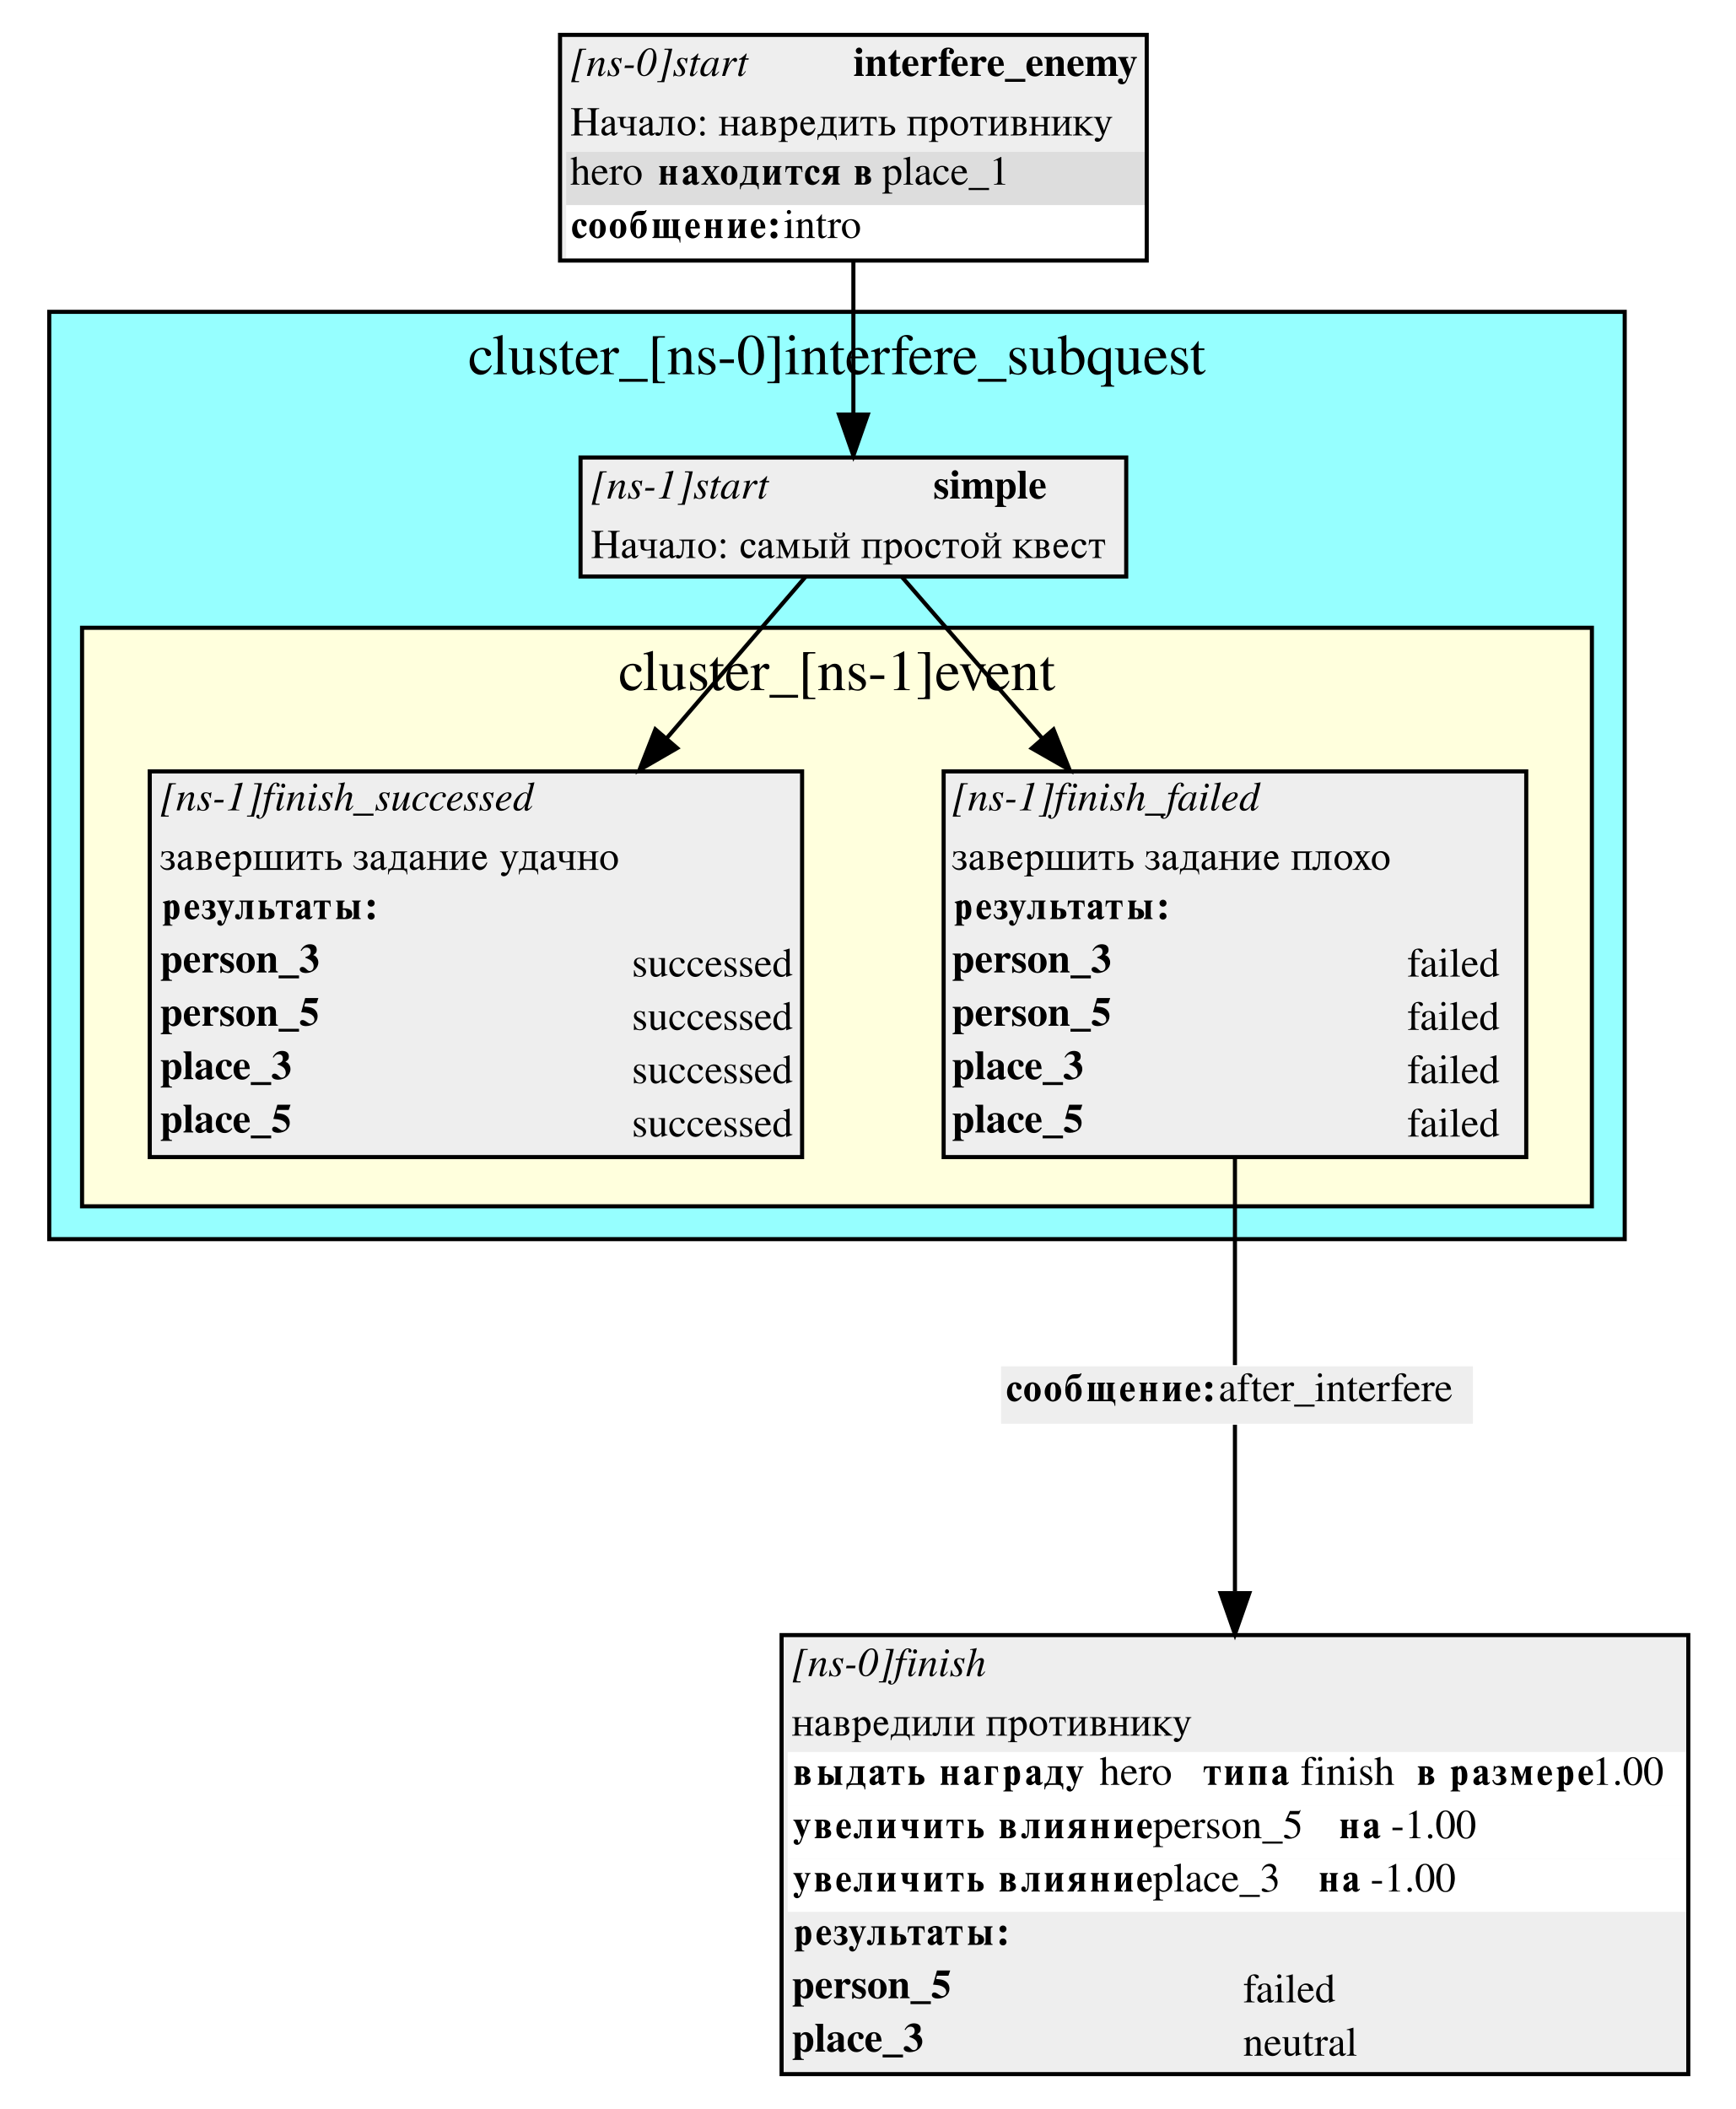
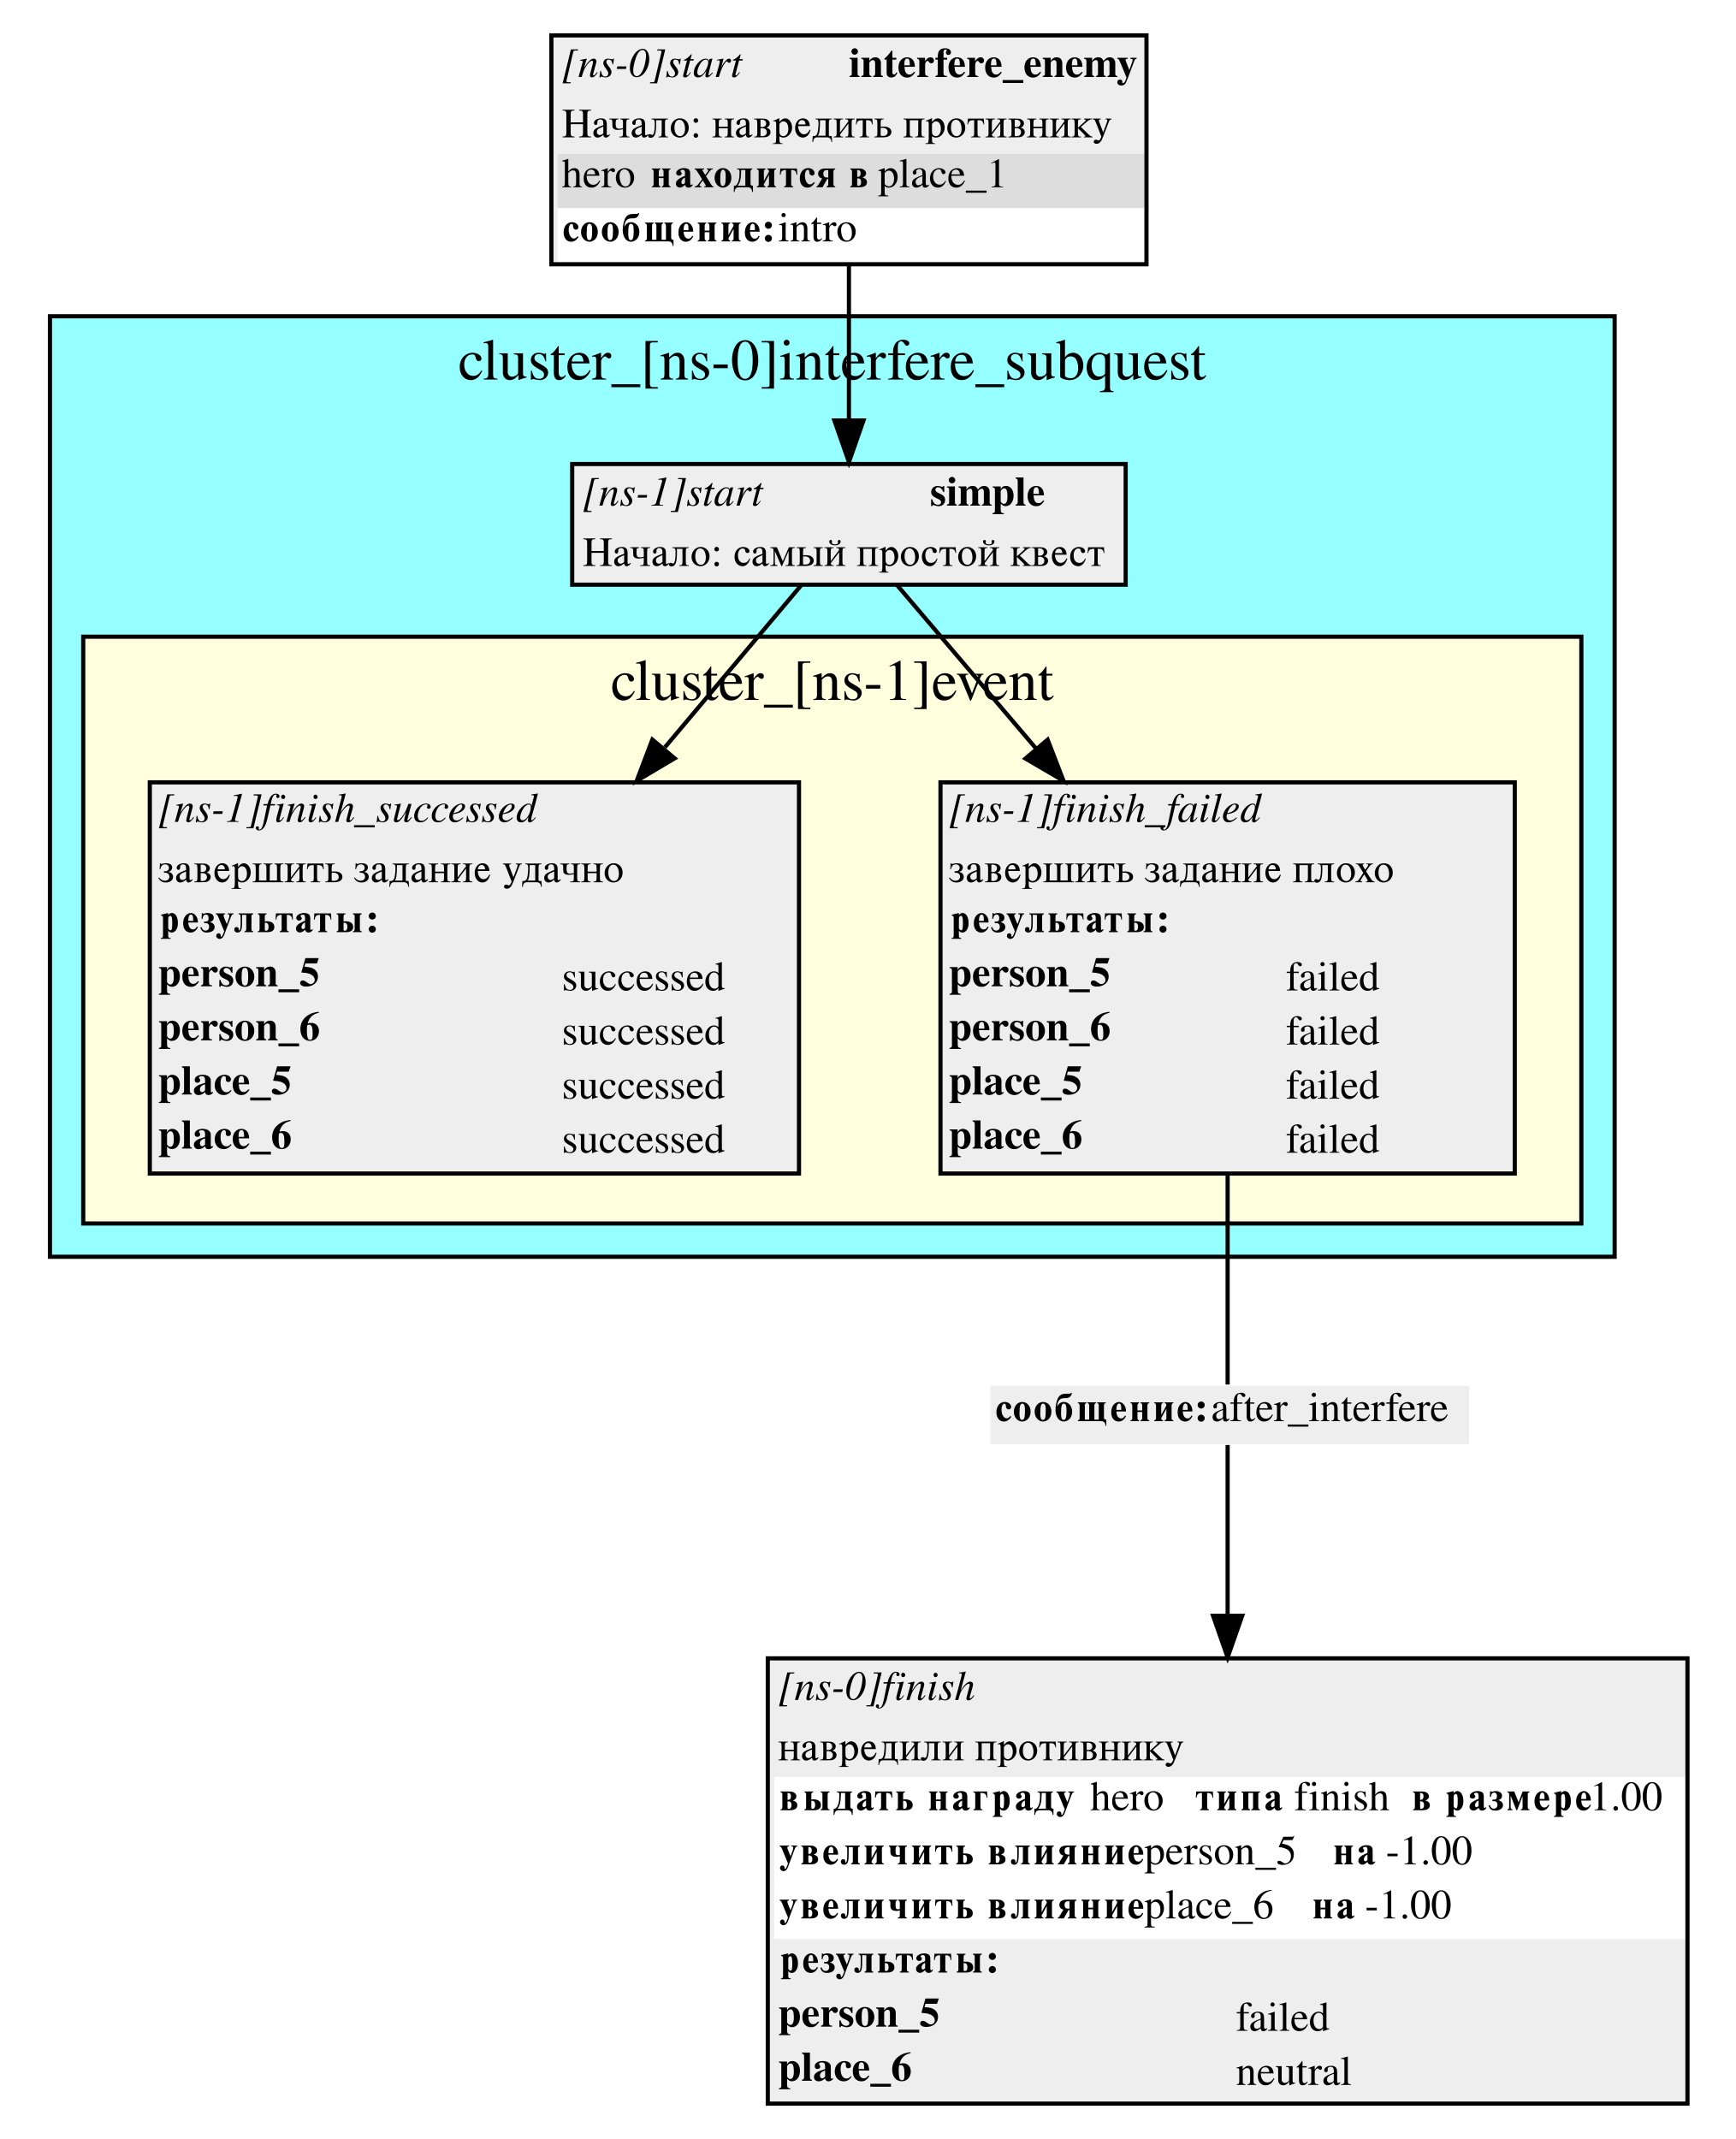
- <svg xmlns="http://www.w3.org/2000/svg" width="423pt" height="514pt" viewBox="0.00 0.00 423.00 514.00">
+ <svg xmlns="http://www.w3.org/2000/svg" width="417pt" height="514pt" viewBox="0.00 0.00 417.00 514.00">
  <g id="graph0" class="graph" transform="scale(1 1) rotate(0) translate(4 510)">
-     <polygon fill="white" stroke="white" points="-4,4 -4,-510 419,-510 419,4 -4,4" />
+     <polygon fill="white" stroke="white" points="-4,4 -4,-510 413,-510 413,4 -4,4" />
    <g id="clust1" class="cluster">
-       <polygon fill="#96ffff" stroke="black" points="8,-208 8,-434 392,-434 392,-208 8,-208" />
-       <text text-anchor="middle" x="200" y="-418.8" font-family="Times,serif" font-size="14.00">cluster_[ns-0]interfere_subquest</text>
+       <polygon fill="#96ffff" stroke="black" points="8,-208 8,-434 384,-434 384,-208 8,-208" />
+       <text text-anchor="middle" x="196" y="-418.8" font-family="Times,serif" font-size="14.00">cluster_[ns-0]interfere_subquest</text>
    </g>
    <g id="clust2" class="cluster">
-       <polygon fill="#ffffdd" stroke="black" points="16,-216 16,-357 384,-357 384,-216 16,-216" />
-       <text text-anchor="middle" x="200" y="-341.8" font-family="Times,serif" font-size="14.00">cluster_[ns-1]event</text>
+       <polygon fill="#ffffdd" stroke="black" points="16,-216 16,-357 376,-357 376,-216 16,-216" />
+       <text text-anchor="middle" x="196" y="-341.8" font-family="Times,serif" font-size="14.00">cluster_[ns-1]event</text>
    </g>
    <g id="node1" class="node">
-       <polygon fill="#eeeeee" stroke="none" points="137.5,-369.5 137.5,-398.5 270.5,-398.5 270.5,-369.5 137.5,-369.5" />
-       <text text-anchor="start" x="140" y="-388.5" font-family="Times,serif" font-style="italic" font-size="10.00">[ns-1]start</text>
-       <text text-anchor="start" x="223.5" y="-388.5" font-family="Times,serif" font-weight="bold" font-size="10.00">simple</text>
-       <text text-anchor="start" x="140" y="-374" font-family="Times,serif" font-size="10.00">Начало: самый простой квест</text>
-       <polygon fill="none" stroke="black" points="137.5,-369.5 137.5,-398.5 270.5,-398.5 270.5,-369.5 137.5,-369.5" />
+       <polygon fill="#eeeeee" stroke="none" points="133.5,-369.5 133.5,-398.5 266.5,-398.5 266.5,-369.5 133.5,-369.5" />
+       <text text-anchor="start" x="136" y="-388.5" font-family="Times,serif" font-style="italic" font-size="10.00">[ns-1]start</text>
+       <text text-anchor="start" x="219.5" y="-388.5" font-family="Times,serif" font-weight="bold" font-size="10.00">simple</text>
+       <text text-anchor="start" x="136" y="-374" font-family="Times,serif" font-size="10.00">Начало: самый простой квест</text>
+       <polygon fill="none" stroke="black" points="133.5,-369.5 133.5,-398.5 266.5,-398.5 266.5,-369.5 133.5,-369.5" />
    </g>
    <g id="node4" class="node">
-       <polygon fill="#eeeeee" stroke="none" points="226,-228 226,-322 368,-322 368,-228 226,-228" />
-       <text text-anchor="start" x="228" y="-312.5" font-family="Times,serif" font-style="italic" font-size="10.00">[ns-1]finish_failed</text>
-       <text text-anchor="start" x="228" y="-298" font-family="Times,serif" font-size="10.00">завершить задание плохо</text>
-       <polygon fill="#eeeeee" stroke="none" points="227,-281 227,-294 367,-294 367,-281 227,-281" />
-       <text text-anchor="start" x="228" y="-286" font-family="Times,serif" font-weight="bold" font-size="10.00">результаты:</text>
-       <text text-anchor="start" x="228" y="-273" font-family="Times,serif" font-weight="bold" font-size="10.00">person_3</text>
-       <text text-anchor="start" x="339" y="-272" font-family="Times,serif" font-size="10.00">failed</text>
-       <text text-anchor="start" x="228" y="-260" font-family="Times,serif" font-weight="bold" font-size="10.00">person_5</text>
-       <text text-anchor="start" x="339" y="-259" font-family="Times,serif" font-size="10.00">failed</text>
-       <text text-anchor="start" x="228" y="-247" font-family="Times,serif" font-weight="bold" font-size="10.00">place_3</text>
-       <text text-anchor="start" x="339" y="-246" font-family="Times,serif" font-size="10.00">failed</text>
-       <text text-anchor="start" x="228" y="-234" font-family="Times,serif" font-weight="bold" font-size="10.00">place_5</text>
-       <text text-anchor="start" x="339" y="-233" font-family="Times,serif" font-size="10.00">failed</text>
-       <polygon fill="none" stroke="black" points="226,-228 226,-322 368,-322 368,-228 226,-228" />
+       <polygon fill="#eeeeee" stroke="none" points="222,-228 222,-322 360,-322 360,-228 222,-228" />
+       <text text-anchor="start" x="224" y="-312.5" font-family="Times,serif" font-style="italic" font-size="10.00">[ns-1]finish_failed</text>
+       <text text-anchor="start" x="224" y="-298" font-family="Times,serif" font-size="10.00">завершить задание плохо</text>
+       <polygon fill="#eeeeee" stroke="none" points="223,-281 223,-294 359,-294 359,-281 223,-281" />
+       <text text-anchor="start" x="224" y="-286" font-family="Times,serif" font-weight="bold" font-size="10.00">результаты:</text>
+       <text text-anchor="start" x="224" y="-273" font-family="Times,serif" font-weight="bold" font-size="10.00">person_5</text>
+       <text text-anchor="start" x="305" y="-272" font-family="Times,serif" font-size="10.00">failed</text>
+       <text text-anchor="start" x="224" y="-260" font-family="Times,serif" font-weight="bold" font-size="10.00">person_6</text>
+       <text text-anchor="start" x="305" y="-259" font-family="Times,serif" font-size="10.00">failed</text>
+       <text text-anchor="start" x="224" y="-247" font-family="Times,serif" font-weight="bold" font-size="10.00">place_5</text>
+       <text text-anchor="start" x="305" y="-246" font-family="Times,serif" font-size="10.00">failed</text>
+       <text text-anchor="start" x="224" y="-234" font-family="Times,serif" font-weight="bold" font-size="10.00">place_6</text>
+       <text text-anchor="start" x="305" y="-233" font-family="Times,serif" font-size="10.00">failed</text>
+       <polygon fill="none" stroke="black" points="222,-228 222,-322 360,-322 360,-228 222,-228" />
    </g>
    <g id="edge2" class="edge">
-       <path fill="none" stroke="black" d="M215.779,-369.448C224.602,-359.296 237.302,-344.685 250.046,-330.022" />
-       <polygon fill="black" stroke="black" points="252.776,-332.216 256.695,-322.373 247.493,-327.624 252.776,-332.216" />
+       <path fill="none" stroke="black" d="M211.525,-369.448C220.159,-359.296 232.585,-344.685 245.056,-330.022" />
+       <polygon fill="black" stroke="black" points="247.749,-332.258 251.562,-322.373 242.417,-327.723 247.749,-332.258" />
    </g>
    <g id="node5" class="node">
-       <polygon fill="#eeeeee" stroke="none" points="32.5,-228 32.5,-322 191.5,-322 191.5,-228 32.5,-228" />
-       <text text-anchor="start" x="35" y="-312.5" font-family="Times,serif" font-style="italic" font-size="10.00">[ns-1]finish_successed</text>
-       <text text-anchor="start" x="35" y="-298" font-family="Times,serif" font-size="10.00">завершить задание удачно</text>
-       <polygon fill="#eeeeee" stroke="none" points="34,-281 34,-294 191,-294 191,-281 34,-281" />
-       <text text-anchor="start" x="35" y="-286" font-family="Times,serif" font-weight="bold" font-size="10.00">результаты:</text>
-       <text text-anchor="start" x="35" y="-273" font-family="Times,serif" font-weight="bold" font-size="10.00">person_3</text>
-       <text text-anchor="start" x="150" y="-272" font-family="Times,serif" font-size="10.00">successed</text>
-       <text text-anchor="start" x="35" y="-260" font-family="Times,serif" font-weight="bold" font-size="10.00">person_5</text>
-       <text text-anchor="start" x="150" y="-259" font-family="Times,serif" font-size="10.00">successed</text>
-       <text text-anchor="start" x="35" y="-247" font-family="Times,serif" font-weight="bold" font-size="10.00">place_3</text>
-       <text text-anchor="start" x="150" y="-246" font-family="Times,serif" font-size="10.00">successed</text>
-       <text text-anchor="start" x="35" y="-234" font-family="Times,serif" font-weight="bold" font-size="10.00">place_5</text>
-       <text text-anchor="start" x="150" y="-233" font-family="Times,serif" font-size="10.00">successed</text>
-       <polygon fill="none" stroke="black" points="32.5,-228 32.5,-322 191.5,-322 191.5,-228 32.5,-228" />
+       <polygon fill="#eeeeee" stroke="none" points="32,-228 32,-322 188,-322 188,-228 32,-228" />
+       <text text-anchor="start" x="34" y="-312.5" font-family="Times,serif" font-style="italic" font-size="10.00">[ns-1]finish_successed</text>
+       <text text-anchor="start" x="34" y="-298" font-family="Times,serif" font-size="10.00">завершить задание удачно</text>
+       <polygon fill="#eeeeee" stroke="none" points="33,-281 33,-294 187,-294 187,-281 33,-281" />
+       <text text-anchor="start" x="34" y="-286" font-family="Times,serif" font-weight="bold" font-size="10.00">результаты:</text>
+       <text text-anchor="start" x="34" y="-273" font-family="Times,serif" font-weight="bold" font-size="10.00">person_5</text>
+       <text text-anchor="start" x="131" y="-272" font-family="Times,serif" font-size="10.00">successed</text>
+       <text text-anchor="start" x="34" y="-260" font-family="Times,serif" font-weight="bold" font-size="10.00">person_6</text>
+       <text text-anchor="start" x="131" y="-259" font-family="Times,serif" font-size="10.00">successed</text>
+       <text text-anchor="start" x="34" y="-247" font-family="Times,serif" font-weight="bold" font-size="10.00">place_5</text>
+       <text text-anchor="start" x="131" y="-246" font-family="Times,serif" font-size="10.00">successed</text>
+       <text text-anchor="start" x="34" y="-234" font-family="Times,serif" font-weight="bold" font-size="10.00">place_6</text>
+       <text text-anchor="start" x="131" y="-233" font-family="Times,serif" font-size="10.00">successed</text>
+       <polygon fill="none" stroke="black" points="32,-228 32,-322 188,-322 188,-228 32,-228" />
    </g>
    <g id="edge5" class="edge">
-       <path fill="none" stroke="black" d="M192.348,-369.448C183.619,-359.296 171.056,-344.685 158.449,-330.022" />
-       <polygon fill="black" stroke="black" points="161.045,-327.673 151.872,-322.373 155.737,-332.237 161.045,-327.673" />
+       <path fill="none" stroke="black" d="M188.601,-369.448C180.141,-359.389 167.998,-344.953 155.778,-330.426" />
+       <polygon fill="black" stroke="black" points="158.12,-327.773 149.005,-322.373 152.763,-332.278 158.12,-327.773" />
    </g>
    <g id="node2" class="node">
-       <polygon fill="#eeeeee" stroke="none" points="132.5,-446.5 132.5,-501.5 275.5,-501.5 275.5,-446.5 132.5,-446.5" />
-       <text text-anchor="start" x="135" y="-491.5" font-family="Times,serif" font-style="italic" font-size="10.00">[ns-0]start</text>
-       <text text-anchor="start" x="204" y="-491.5" font-family="Times,serif" font-weight="bold" font-size="10.00">interfere_enemy</text>
-       <text text-anchor="start" x="135" y="-477" font-family="Times,serif" font-size="10.00">Начало: навредить противнику</text>
-       <polygon fill="#dddddd" stroke="none" points="134,-460 134,-473 275,-473 275,-460 134,-460" />
-       <text text-anchor="start" x="135" y="-465" font-family="Times,serif" font-size="10.00">hero </text>
-       <text text-anchor="start" x="156" y="-465" font-family="Times,serif" font-weight="bold" font-size="10.00">находится в</text>
-       <text text-anchor="start" x="211" y="-465" font-family="Times,serif" font-size="10.00"> place_1</text>
-       <polygon fill="#ffffff" stroke="none" points="134,-447 134,-460 275,-460 275,-447 134,-447" />
-       <text text-anchor="start" x="135" y="-452" font-family="Times,serif" font-weight="bold" font-size="10.00">сообщение:</text>
-       <text text-anchor="start" x="187" y="-452" font-family="Times,serif" font-size="10.00"> intro</text>
-       <polygon fill="none" stroke="black" points="132.5,-446.5 132.5,-501.5 275.5,-501.5 275.5,-446.5 132.5,-446.5" />
+       <polygon fill="#eeeeee" stroke="none" points="128.5,-446.5 128.5,-501.5 271.5,-501.5 271.5,-446.5 128.5,-446.5" />
+       <text text-anchor="start" x="131" y="-491.5" font-family="Times,serif" font-style="italic" font-size="10.00">[ns-0]start</text>
+       <text text-anchor="start" x="200" y="-491.5" font-family="Times,serif" font-weight="bold" font-size="10.00">interfere_enemy</text>
+       <text text-anchor="start" x="131" y="-477" font-family="Times,serif" font-size="10.00">Начало: навредить противнику</text>
+       <polygon fill="#dddddd" stroke="none" points="130,-460 130,-473 271,-473 271,-460 130,-460" />
+       <text text-anchor="start" x="131" y="-465" font-family="Times,serif" font-size="10.00">hero </text>
+       <text text-anchor="start" x="152" y="-465" font-family="Times,serif" font-weight="bold" font-size="10.00">находится в</text>
+       <text text-anchor="start" x="207" y="-465" font-family="Times,serif" font-size="10.00"> place_1</text>
+       <polygon fill="#ffffff" stroke="none" points="130,-447 130,-460 271,-460 271,-447 130,-447" />
+       <text text-anchor="start" x="131" y="-452" font-family="Times,serif" font-weight="bold" font-size="10.00">сообщение:</text>
+       <text text-anchor="start" x="183" y="-452" font-family="Times,serif" font-size="10.00"> intro</text>
+       <polygon fill="none" stroke="black" points="128.5,-446.5 128.5,-501.5 271.5,-501.5 271.5,-446.5 128.5,-446.5" />
    </g>
    <g id="edge1" class="edge">
-       <path fill="none" stroke="black" d="M204,-446.119C204,-434.321 204,-420.578 204,-409.116" />
-       <polygon fill="black" stroke="black" points="207.5,-408.962 204,-398.962 200.5,-408.962 207.5,-408.962" />
+       <path fill="none" stroke="black" d="M200,-446.119C200,-434.321 200,-420.578 200,-409.116" />
+       <polygon fill="black" stroke="black" points="203.5,-408.962 200,-398.962 196.5,-408.962 203.5,-408.962" />
    </g>
    <g id="node3" class="node">
-       <polygon fill="#eeeeee" stroke="none" points="186.5,-4.5 186.5,-111.5 407.5,-111.5 407.5,-4.5 186.5,-4.5" />
-       <text text-anchor="start" x="189" y="-101.5" font-family="Times,serif" font-style="italic" font-size="10.00">[ns-0]finish</text>
-       <text text-anchor="start" x="189" y="-87" font-family="Times,serif" font-size="10.00">навредили противнику</text>
-       <polygon fill="#ffffff" stroke="none" points="188,-70 188,-83 407,-83 407,-70 188,-70" />
-       <text text-anchor="start" x="189" y="-75" font-family="Times,serif" font-weight="bold" font-size="10.00">выдать награду </text>
-       <text text-anchor="start" x="264" y="-75" font-family="Times,serif" font-size="10.00">  hero </text>
-       <text text-anchor="start" x="289" y="-75" font-family="Times,serif" font-weight="bold" font-size="10.00">типа </text>
-       <text text-anchor="start" x="313" y="-75" font-family="Times,serif" font-size="10.00"> finish </text>
-       <text text-anchor="start" x="341" y="-75" font-family="Times,serif" font-weight="bold" font-size="10.00">в размере</text>
-       <text text-anchor="start" x="384" y="-75" font-family="Times,serif" font-size="10.00"> 1.00</text>
-       <polygon fill="#ffffff" stroke="none" points="188,-57 188,-70 407,-70 407,-57 188,-57" />
-       <text text-anchor="start" x="189" y="-62" font-family="Times,serif" font-weight="bold" font-size="10.00">увеличить влияние </text>
-       <text text-anchor="start" x="277" y="-62" font-family="Times,serif" font-size="10.00">  person_5 </text>
-       <text text-anchor="start" x="322" y="-62" font-family="Times,serif" font-weight="bold" font-size="10.00">на </text>
-       <text text-anchor="start" x="335" y="-62" font-family="Times,serif" font-size="10.00"> -1.00</text>
-       <polygon fill="#ffffff" stroke="none" points="188,-44 188,-57 407,-57 407,-44 188,-44" />
-       <text text-anchor="start" x="189" y="-49" font-family="Times,serif" font-weight="bold" font-size="10.00">увеличить влияние </text>
-       <text text-anchor="start" x="277" y="-49" font-family="Times,serif" font-size="10.00">  place_3 </text>
-       <text text-anchor="start" x="317" y="-49" font-family="Times,serif" font-weight="bold" font-size="10.00">на </text>
-       <text text-anchor="start" x="330" y="-49" font-family="Times,serif" font-size="10.00"> -1.00</text>
-       <polygon fill="#eeeeee" stroke="none" points="188,-31 188,-44 407,-44 407,-31 188,-31" />
-       <text text-anchor="start" x="189" y="-36" font-family="Times,serif" font-weight="bold" font-size="10.00">результаты:</text>
-       <text text-anchor="start" x="189" y="-23" font-family="Times,serif" font-weight="bold" font-size="10.00">person_5</text>
-       <text text-anchor="start" x="299" y="-22" font-family="Times,serif" font-size="10.00">failed</text>
-       <text text-anchor="start" x="189" y="-10" font-family="Times,serif" font-weight="bold" font-size="10.00">place_3</text>
-       <text text-anchor="start" x="299" y="-9" font-family="Times,serif" font-size="10.00">neutral</text>
-       <polygon fill="none" stroke="black" points="186.5,-4.5 186.5,-111.5 407.5,-111.5 407.5,-4.5 186.5,-4.5" />
+       <polygon fill="#eeeeee" stroke="none" points="180.5,-4.5 180.5,-111.5 401.5,-111.5 401.5,-4.5 180.5,-4.5" />
+       <text text-anchor="start" x="183" y="-101.5" font-family="Times,serif" font-style="italic" font-size="10.00">[ns-0]finish</text>
+       <text text-anchor="start" x="183" y="-87" font-family="Times,serif" font-size="10.00">навредили противнику</text>
+       <polygon fill="#ffffff" stroke="none" points="182,-70 182,-83 401,-83 401,-70 182,-70" />
+       <text text-anchor="start" x="183" y="-75" font-family="Times,serif" font-weight="bold" font-size="10.00">выдать награду </text>
+       <text text-anchor="start" x="258" y="-75" font-family="Times,serif" font-size="10.00">  hero </text>
+       <text text-anchor="start" x="283" y="-75" font-family="Times,serif" font-weight="bold" font-size="10.00">типа </text>
+       <text text-anchor="start" x="307" y="-75" font-family="Times,serif" font-size="10.00"> finish </text>
+       <text text-anchor="start" x="335" y="-75" font-family="Times,serif" font-weight="bold" font-size="10.00">в размере</text>
+       <text text-anchor="start" x="378" y="-75" font-family="Times,serif" font-size="10.00"> 1.00</text>
+       <polygon fill="#ffffff" stroke="none" points="182,-57 182,-70 401,-70 401,-57 182,-57" />
+       <text text-anchor="start" x="183" y="-62" font-family="Times,serif" font-weight="bold" font-size="10.00">увеличить влияние </text>
+       <text text-anchor="start" x="271" y="-62" font-family="Times,serif" font-size="10.00">  person_5 </text>
+       <text text-anchor="start" x="316" y="-62" font-family="Times,serif" font-weight="bold" font-size="10.00">на </text>
+       <text text-anchor="start" x="329" y="-62" font-family="Times,serif" font-size="10.00"> -1.00</text>
+       <polygon fill="#ffffff" stroke="none" points="182,-44 182,-57 401,-57 401,-44 182,-44" />
+       <text text-anchor="start" x="183" y="-49" font-family="Times,serif" font-weight="bold" font-size="10.00">увеличить влияние </text>
+       <text text-anchor="start" x="271" y="-49" font-family="Times,serif" font-size="10.00">  place_6 </text>
+       <text text-anchor="start" x="311" y="-49" font-family="Times,serif" font-weight="bold" font-size="10.00">на </text>
+       <text text-anchor="start" x="324" y="-49" font-family="Times,serif" font-size="10.00"> -1.00</text>
+       <polygon fill="#eeeeee" stroke="none" points="182,-31 182,-44 401,-44 401,-31 182,-31" />
+       <text text-anchor="start" x="183" y="-36" font-family="Times,serif" font-weight="bold" font-size="10.00">результаты:</text>
+       <text text-anchor="start" x="183" y="-23" font-family="Times,serif" font-weight="bold" font-size="10.00">person_5</text>
+       <text text-anchor="start" x="293" y="-22" font-family="Times,serif" font-size="10.00">failed</text>
+       <text text-anchor="start" x="183" y="-10" font-family="Times,serif" font-weight="bold" font-size="10.00">place_6</text>
+       <text text-anchor="start" x="293" y="-9" font-family="Times,serif" font-size="10.00">neutral</text>
+       <polygon fill="none" stroke="black" points="180.5,-4.5 180.5,-111.5 401.5,-111.5 401.5,-4.5 180.5,-4.5" />
    </g>
    <g id="node6" class="node">
-       <polygon fill="#eeeeee" stroke="none" points="240,-163 240,-177 355,-177 355,-163 240,-163" />
-       <text text-anchor="start" x="241" y="-168.5" font-family="Times,serif" font-weight="bold" font-size="10.00">сообщение:</text>
-       <text text-anchor="start" x="293" y="-168.5" font-family="Times,serif" font-size="10.00"> after_interfere</text>
+       <polygon fill="#eeeeee" stroke="none" points="234,-163 234,-177 349,-177 349,-163 234,-163" />
+       <text text-anchor="start" x="235" y="-168.5" font-family="Times,serif" font-weight="bold" font-size="10.00">сообщение:</text>
+       <text text-anchor="start" x="287" y="-168.5" font-family="Times,serif" font-size="10.00"> after_interfere</text>
    </g>
    <g id="edge3" class="edge">
-       <path fill="none" stroke="black" d="M297,-227.923C297,-208.211 297,-187.429 297,-177.298" />
+       <path fill="none" stroke="black" d="M291,-227.923C291,-208.211 291,-187.429 291,-177.298" />
    </g>
    <g id="edge4" class="edge">
-       <path fill="none" stroke="black" d="M297,-162.771C297,-154.453 297,-138.823 297,-122.17" />
-       <polygon fill="black" stroke="black" points="300.5,-121.726 297,-111.726 293.5,-121.726 300.5,-121.726" />
+       <path fill="none" stroke="black" d="M291,-162.771C291,-154.453 291,-138.823 291,-122.17" />
+       <polygon fill="black" stroke="black" points="294.5,-121.726 291,-111.726 287.5,-121.726 294.5,-121.726" />
    </g>
  </g>
</svg>
